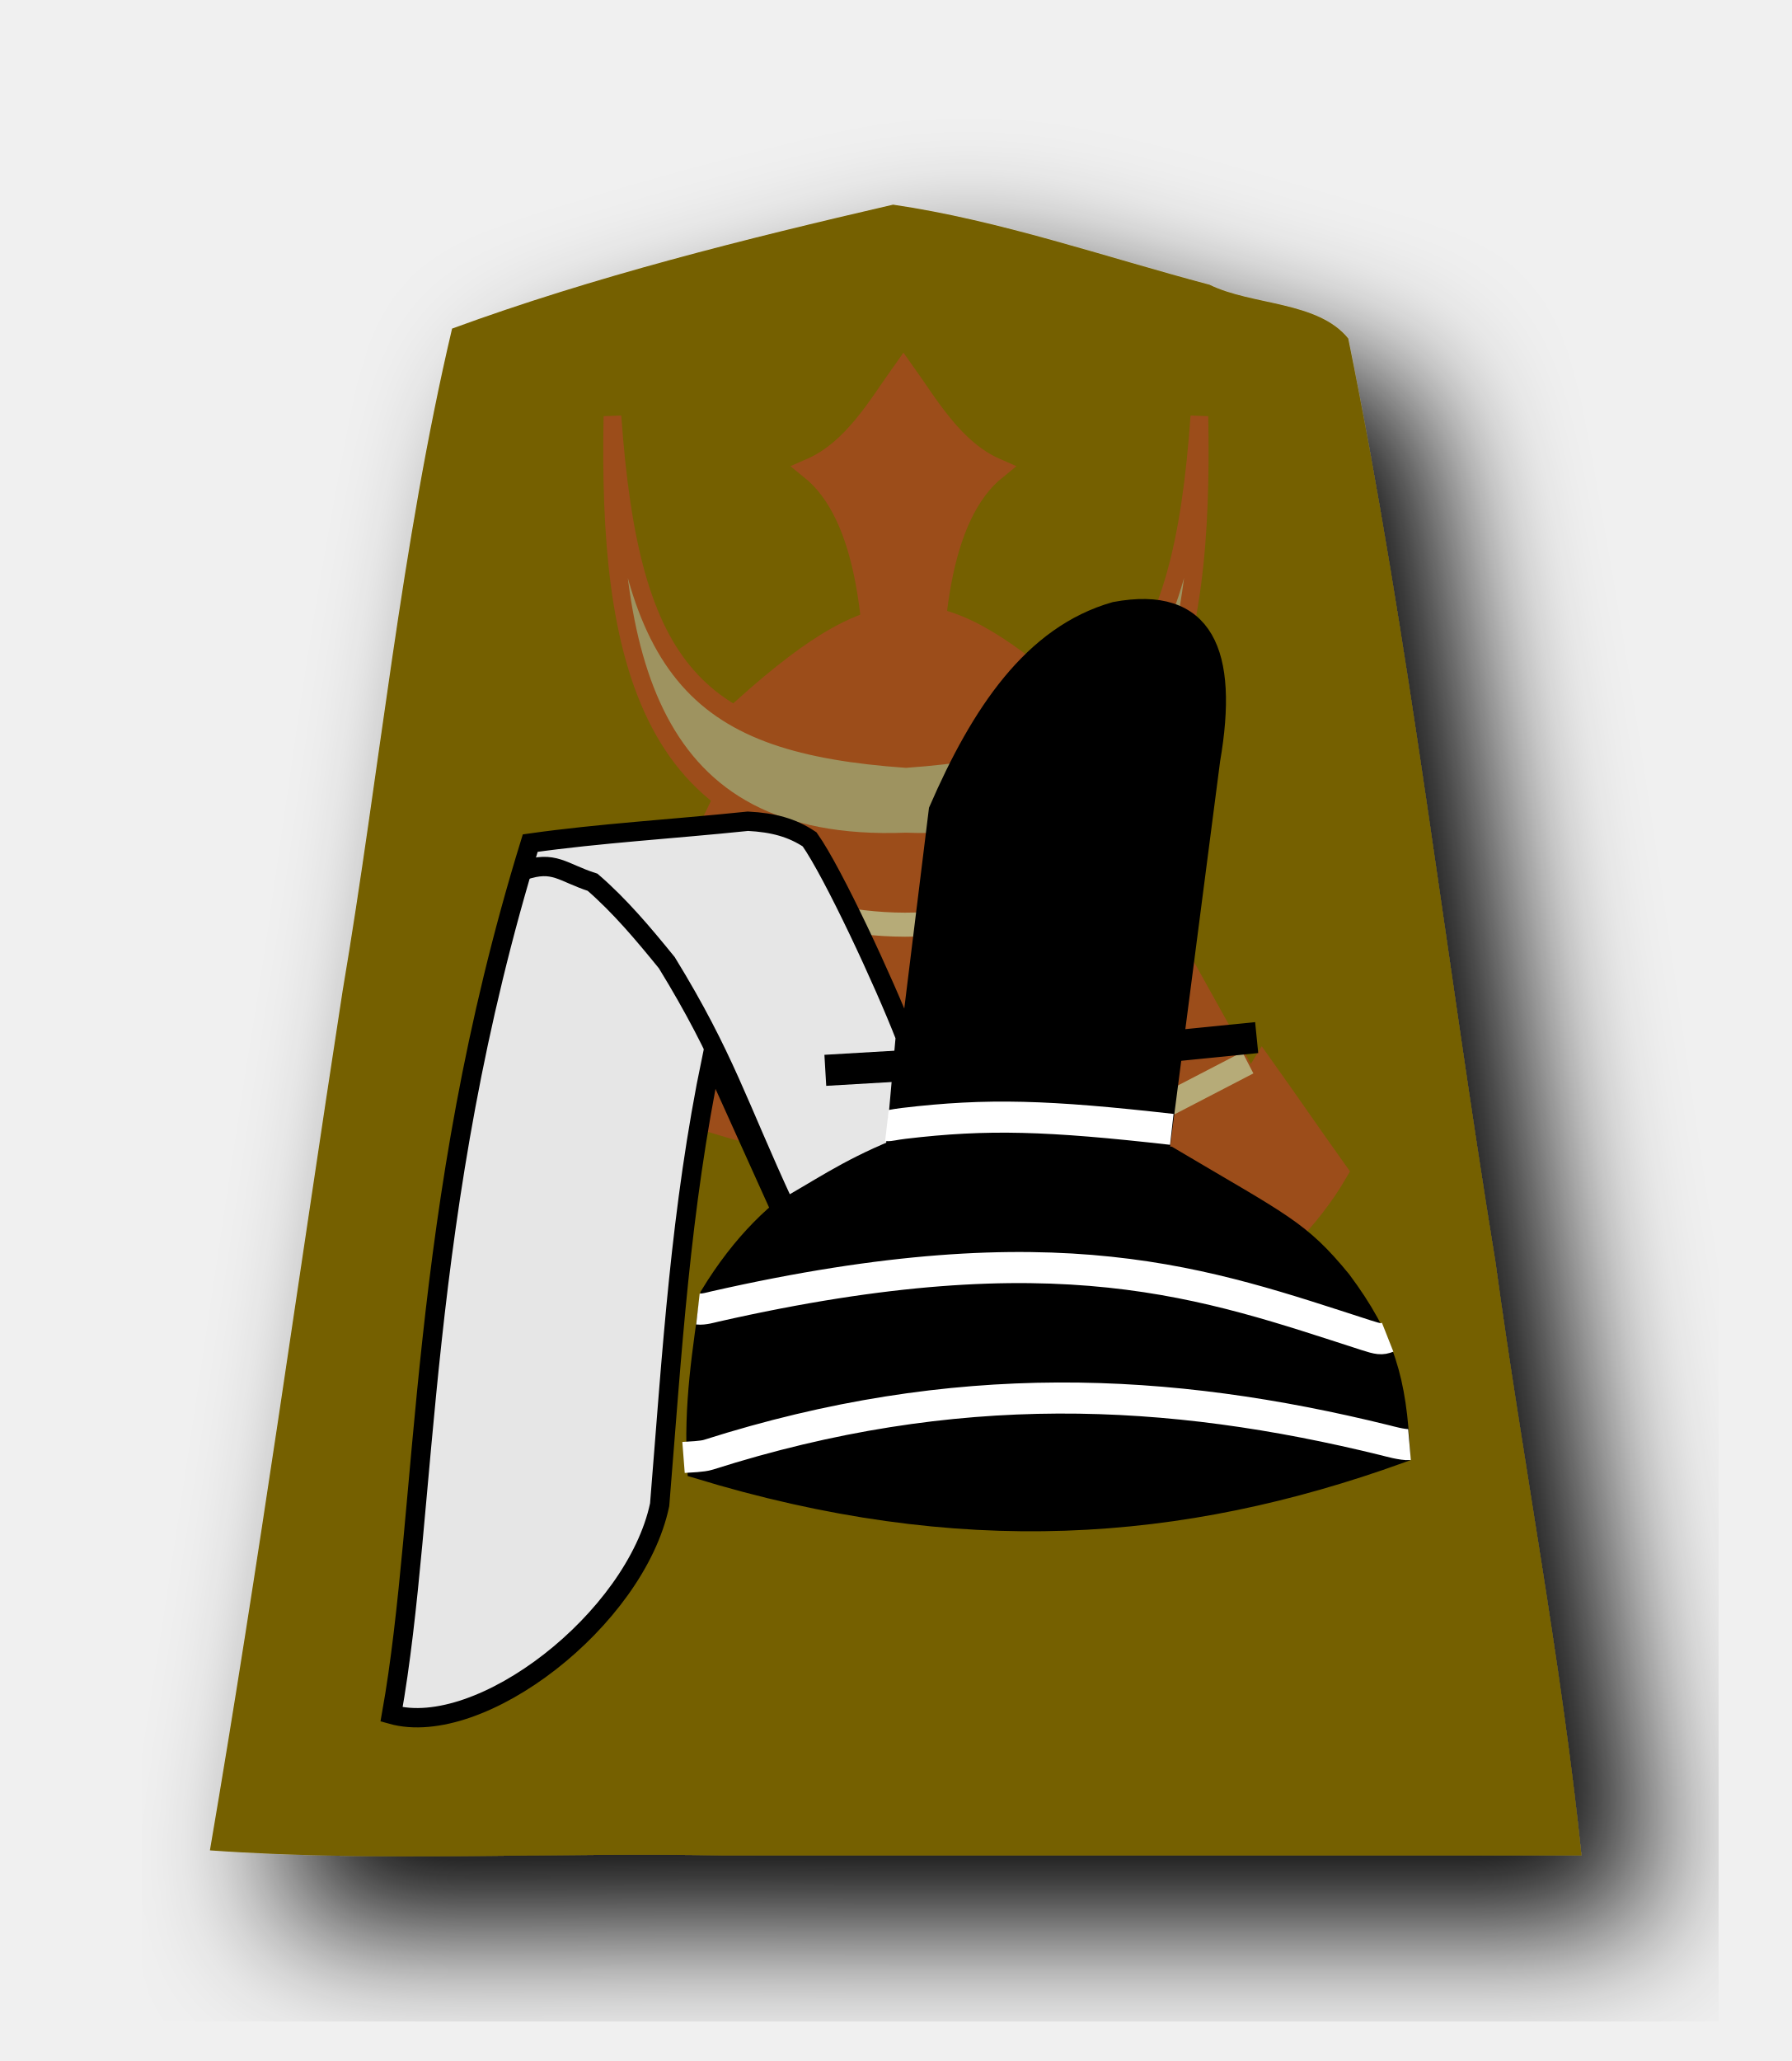
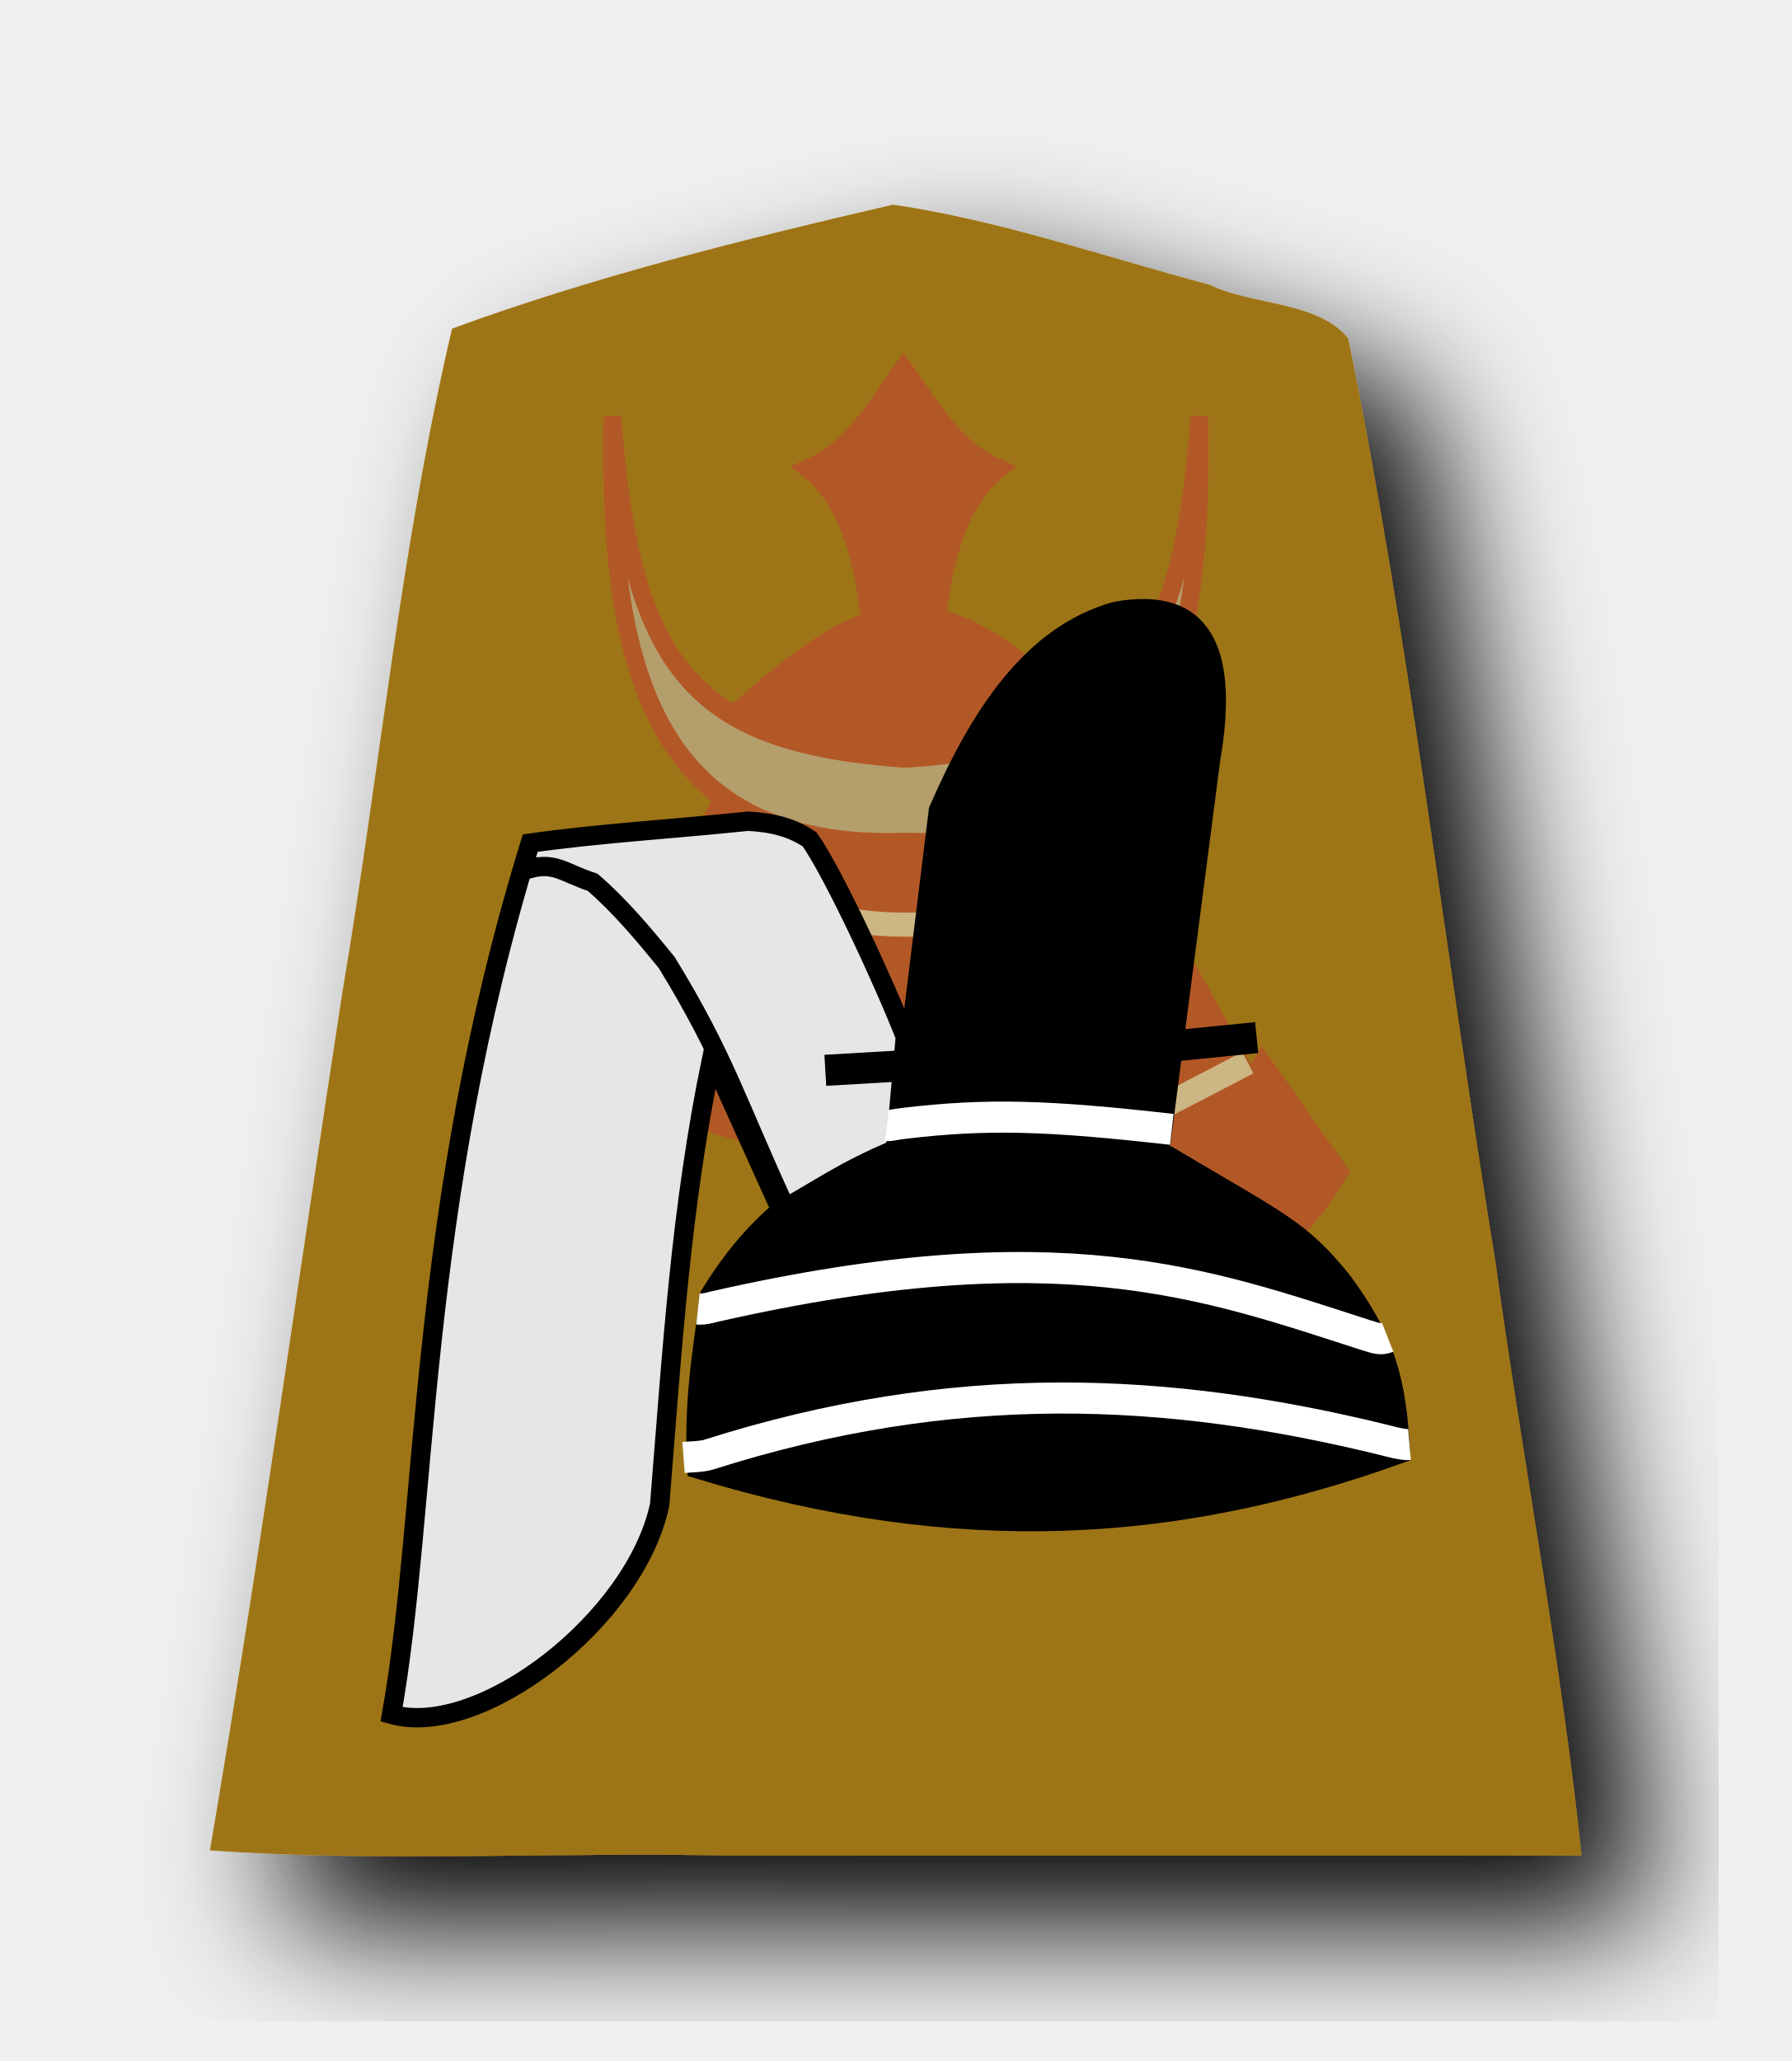
<svg xmlns="http://www.w3.org/2000/svg" width="52.157" height="60" version="1.1" id="svg1717">
  <defs id="defs1721">
    <filter style="color-interpolation-filters:sRGB" id="filter1552">
      <feFlood flood-opacity="0.498" flood-color="rgb(0,0,0)" result="flood" id="feFlood1542" />
      <feComposite in="flood" in2="SourceGraphic" operator="in" result="composite1" id="feComposite1544" />
      <feGaussianBlur in="composite1" stdDeviation="2.5" result="blur" id="feGaussianBlur1546" />
      <feOffset dx="4.57967e-15" dy="4.41314e-15" result="offset" id="feOffset1548" />
      <feComposite in="SourceGraphic" in2="offset" operator="over" result="composite2" id="feComposite1550" />
    </filter>
    <filter style="color-interpolation-filters:sRGB" id="filter1540">
      <feFlood flood-opacity="0.498" flood-color="rgb(0,0,0)" result="flood" id="feFlood1530" />
      <feComposite in="flood" in2="SourceGraphic" operator="in" result="composite1" id="feComposite1532" />
      <feGaussianBlur in="composite1" stdDeviation="2.5" result="blur" id="feGaussianBlur1534" />
      <feOffset dx="4.57967e-15" dy="4.41314e-15" result="offset" id="feOffset1536" />
      <feComposite in="SourceGraphic" in2="offset" operator="over" result="composite2" id="feComposite1538" />
    </filter>
    <filter id="drop-shadow-9">
      <feGaussianBlur in="SourceAlpha" result="blur" stdDeviation="2" id="feGaussianBlur5056" />
      <feOffset result="offsetBlur" dx="2" dy="2" id="feOffset5058" />
      <feBlend in="SourceGraphic" in2="offsetBlur" mode="normal" id="feBlend5060" />
    </filter>
    <filter id="drop-shadow-2">
      <feGaussianBlur in="SourceAlpha" result="blur" stdDeviation="2" id="feGaussianBlur6807" />
      <feOffset result="offsetBlur" dx="2" dy="2" id="feOffset6809" />
      <feBlend in="SourceGraphic" in2="offsetBlur" mode="normal" id="feBlend6811" />
    </filter>
    <filter id="drop-shadow-2-8">
      <feGaussianBlur in="SourceAlpha" result="blur" stdDeviation="2" id="feGaussianBlur6807-2" />
      <feOffset result="offsetBlur" dx="2" dy="2" id="feOffset6809-8" />
      <feBlend in="SourceGraphic" in2="offsetBlur" mode="normal" id="feBlend6811-0" />
    </filter>
    <filter id="drop-shadow-6">
      <feGaussianBlur in="SourceAlpha" result="blur" stdDeviation="2" id="feGaussianBlur5056-9" />
      <feOffset result="offsetBlur" dx="2" dy="2" id="feOffset5058-0" />
      <feBlend in="SourceGraphic" in2="offsetBlur" mode="normal" id="feBlend5060-9" />
    </filter>
  </defs>
  <filter id="drop-shadow">
    <feGaussianBlur in="SourceAlpha" result="blur" stdDeviation="2" id="feGaussianBlur1692" />
    <feOffset result="offsetBlur" dx="2" dy="2" id="feOffset1694" />
    <feBlend in="SourceGraphic" in2="offsetBlur" mode="normal" id="feBlend1696" />
  </filter>
  <g id="layer3">
-     <g transform="translate(36.9605,-0.2786773)" id="g5765" style="fill:#756001;fill-opacity:1;filter:url(#drop-shadow-6)">
-       <path d="m -10.96,6.237 c -4.319,1 -8.69,2.088 -12.838,3.608 -1.492,6.331 -2.103,12.88 -3.191,19.305 -1.285,8.332 -2.439,16.689 -3.86,24.997 4.847,0.346 10,0.05 14.963,0.148 H 9.085 c -0.585,-5.657 -1.718,-11.523 -2.502,-17.26 -1.462,-8.96 -2.486,-18.012 -4.288,-26.903 -0.885,-1.093 -2.799,-0.957 -4.037,-1.564 -3.053,-0.81 -6.099,-1.875 -9.218,-2.332 z" id="path5763" style="fill:#756001;fill-opacity:1" />
+     <g transform="translate(36.9605,-0.2786773)" id="g5765" style="fill:#9e7519;fill-opacity:1;filter:url(#drop-shadow-6)">
+       <path d="m -10.96,6.237 c -4.319,1 -8.69,2.088 -12.838,3.608 -1.492,6.331 -2.103,12.88 -3.191,19.305 -1.285,8.332 -2.439,16.689 -3.86,24.997 4.847,0.346 10,0.05 14.963,0.148 H 9.085 c -0.585,-5.657 -1.718,-11.523 -2.502,-17.26 -1.462,-8.96 -2.486,-18.012 -4.288,-26.903 -0.885,-1.093 -2.799,-0.957 -4.037,-1.564 -3.053,-0.81 -6.099,-1.875 -9.218,-2.332 z" id="path5763" style="fill:#9e7519;fill-opacity:1" />
    </g>
  </g>
  <g id="layer2">
    <g style="display:inline;opacity:0.469;stroke-width:1;stroke-miterlimit:4;stroke-dasharray:none" transform="matrix(0.7005504,0,0,0.7005504,-194.6918,-37.12504)" id="g4765-8">
      <g style="stroke-width:1;stroke-miterlimit:4;stroke-dasharray:none" id="g4749-0">
        <g style="stroke-width:1;stroke-miterlimit:4;stroke-dasharray:none" transform="translate(-0.1909194)" id="g4698-6">
          <g id="g4642-5" transform="translate(31.46625,-52.3259)" style="stroke:#000000;stroke-width:1;stroke-miterlimit:4;stroke-dasharray:none">
            <path transform="matrix(0.8817882,0,0,0.8893486,33.59414,15.21736)" id="path4543-7-5" d="m 282.83,136.555 c 0.204,-5.886 -0.282,-11.142 -3.009,-13.33 2.021,-0.874 3.211,-2.979 4.365,-4.579 1.153,1.599 2.344,3.705 4.365,4.579 -2.727,2.187 -3.213,7.444 -3.009,13.33 v 4e-5 c -0.479,0.154 -0.912,0.23 -1.356,0.233 -0.444,-0.003 -0.877,-0.079 -1.356,-0.233 z" style="fill:#c83737;stroke:#c83737;stroke-width:1;stroke-linecap:butt;stroke-linejoin:miter;stroke-miterlimit:4;stroke-dasharray:none;stroke-opacity:1" />
            <path id="path4545-5" d="M 97.159,111.627 C 94.395,233.017 116.773,335.819 275.143,330.702 433.513,335.819 455.891,233.017 453.127,111.627 442.062,243.914 401.615,279.031 275.143,286.665 148.672,279.031 108.224,243.914 97.159,111.627 Z" style="fill:#cccccc;stroke:#c83737;stroke-width:10.741;stroke-linecap:butt;stroke-linejoin:miter;stroke-miterlimit:4;stroke-dasharray:none;stroke-opacity:1" transform="matrix(0.06852995,0,0,0.08094496,265.4334,113.5891)" />
            <path id="path4555-4" d="m 166.796,305.119 -54.464,95.975 -8.754,-6.962 -40.59,61.713 -7.283,-9.989 c -17.702,21.022 -27.021,32.762 -44.724,53.783 14.216,20.56 44.129,49.69 71.961,55.397 13.293,-25.846 83.134,-195.794 102.034,-237.339 m 195.234,-12.578 54.464,95.975 8.754,-6.962 40.59,61.713 7.283,-9.989 c 17.702,21.022 27.021,32.762 44.724,53.783 -14.216,20.56 -44.129,49.69 -71.961,55.397 -13.293,-25.846 -83.134,-195.794 -102.034,-237.339" style="fill:#c83737;stroke:#c83737;stroke-width:13.427;stroke-linecap:butt;stroke-linejoin:miter;stroke-miterlimit:4;stroke-dasharray:none;stroke-opacity:1" transform="matrix(0.06852995,0,0,0.08094496,265.4334,113.5891)" />
            <path id="path4559-6" d="m 273.596,150.941 c 7.368,2.998 14.491,3.094 21.344,0 l -4.026,-11.426 c -4.026,1.6 -9.195,1.934 -13.229,-0.091 z" style="fill:#c83737;stroke:#c83737;stroke-width:0.985;stroke-linecap:butt;stroke-linejoin:miter;stroke-miterlimit:4;stroke-dasharray:none;stroke-opacity:1" />
            <path id="path4553-5" d="m 277.406,142.092 c 4.274,2.181 9.44,2.241 13.607,-0.031" style="fill:none;stroke:#ffffff;stroke-width:1;stroke-linecap:butt;stroke-linejoin:miter;stroke-miterlimit:4;stroke-dasharray:none;stroke-opacity:1" />
          </g>
          <path id="path4667-9" d="m 305.386,89.887 c 2.95,1.931 1.523,1.134 2.581,1.912 m 19.452,-2 c -2.95,1.931 -1.833,0.736 -2.891,1.514" style="fill:none;stroke:#ffffff;stroke-width:1;stroke-linecap:butt;stroke-linejoin:miter;stroke-miterlimit:4;stroke-dasharray:none;stroke-opacity:1" transform="translate(-0.7954951,2.740039)" />
          <path transform="translate(-2.069544,4.683662)" style="fill:none;stroke:#ffffff;stroke-width:1;stroke-linecap:butt;stroke-linejoin:miter;stroke-miterlimit:4;stroke-dasharray:none;stroke-opacity:1" d="m 303.464,92.473 4.109,2.132 m 24.463,-2.132 -4.109,2.132" id="path4676-2" />
          <path style="fill:none;stroke:#ffffff;stroke-width:1;stroke-linecap:butt;stroke-linejoin:miter;stroke-miterlimit:4;stroke-dasharray:none;stroke-opacity:1" d="m 305.437,99.101 4.505,-11.902 m 11.651,-0.223 4.25,12.266" id="path4684-3" />
        </g>
        <path id="path4726-6" d="m 308.939,82.397 c 5.872,-5.234 8.038,-4.799 13.62,0.085 -2.865,1.17 -3.08,1.033 -6.698,1.682 -2.515,-0.68 -0.546,-0.174 -3.609,-0.455 z" style="fill:#c83737;stroke:#c83737;stroke-width:1;stroke-linecap:butt;stroke-linejoin:miter;stroke-miterlimit:4;stroke-dasharray:none;stroke-opacity:1" />
      </g>
    </g>
  </g>
  <g id="layer1">
    <g style="display:inline" id="g10819-8-8" transform="matrix(-0.7041094,0,0,0.7041094,147.4267,-23.81551)">
      <g id="g2322-6-0" transform="matrix(1.333333,0,0,-1.333333,-0.7292818,396.8507)" style="display:inline;stroke-width:0.6;stroke-miterlimit:4;stroke-dasharray:none">
        <path id="path2304-3-5" d="m 118.608,240.095 2.675,-0.268" style="fill:none;stroke:#000000;stroke-width:0.964;stroke-linecap:butt;stroke-linejoin:miter;stroke-miterlimit:4;stroke-dasharray:none;stroke-opacity:1" />
        <g style="stroke-width:0.6;stroke-miterlimit:4;stroke-dasharray:none" id="g2320-0-8">
          <path id="path2306-6-0" d="m 114.124,227.219 c 6.709,0.471 12.996,0.068 22.131,7.8e-4 m -0.689,4.893 c -3.946,6.473 -10.013,4.359 -14.242,4.302 -3.534,-2.095 -4.053,-2.265 -5.348,-3.843 -1.369,-1.839 -1.717,-3.117 -1.827,-5.375 6.827,-2.46 13.65,-2.965 21.819,-0.47 0.125,2.005 -0.174,3.706 -0.402,5.386 z" style="fill:#000000;stroke:#000000;stroke-width:0.6;stroke-linecap:butt;stroke-linejoin:miter;stroke-miterlimit:4;stroke-dasharray:none;stroke-opacity:1" />
          <g style="stroke-width:1.554;stroke-miterlimit:4;stroke-dasharray:none" id="g2314-8-8" transform="matrix(0.3859882,0,0,-0.3859882,-313.6344,292.8076)">
            <g style="stroke-width:1.554;stroke-miterlimit:4;stroke-dasharray:none" id="g2312-7-7" transform="translate(29.31297,-3.810686)">
              <path id="path2310-0-0" d="m 1134.293,141.964 c 2.546,12.293 3.185,23.556 4.198,35.943 1.943,9.214 14.401,18.842 21.54,16.842 -2.932,-16.412 -2.032,-40.456 -11.142,-69.998 -5.61,-0.793 -11.377,-1.122 -17.493,-1.757 -2.038,0.106 -3.542,0.515 -4.954,1.455 -1.896,2.68 -6.004,11.521 -7.692,15.867 l 0.805,9.044 c 3.986,1.632 6.222,3.263 9.188,4.895 z" style="fill:#e6e6e6;stroke:#000000;stroke-width:1.554;stroke-linecap:butt;stroke-linejoin:miter;stroke-miterlimit:4;stroke-dasharray:none;stroke-opacity:1" />
              <path id="path2308-7-5" d="m 1128.508,153.787 c 3.687,-7.96 4.77,-11.874 9.407,-19.427 1.879,-2.316 3.789,-4.585 5.961,-6.462 2.47,-0.799 3.083,-1.784 5.553,-0.949" style="fill:none;stroke:#000000;stroke-width:1.554;stroke-linecap:butt;stroke-linejoin:miter;stroke-miterlimit:4;stroke-dasharray:none;stroke-opacity:1" />
            </g>
          </g>
          <path id="path2316-0-9" d="m 121.635,236.411 -1.596,12.295 c -0.575,3.328 0.189,5.118 2.961,4.602 2.554,-0.726 4.173,-3.159 5.478,-6.164 l 1.298,-10.541 c -4.459,0.424 -5.932,0.117 -8.14,-0.191 z" style="fill:#000000;stroke:#000000;stroke-width:0.6;stroke-linecap:butt;stroke-linejoin:miter;stroke-miterlimit:4;stroke-dasharray:none;stroke-opacity:1" />
          <path id="path2318-1-0" d="m 114.546,230.804 c 0.192,-0.076 0.282,-0.062 0.668,0.062 4.965,1.6 9.507,3.317 20.202,0.889 0.1,-0.023 0.344,-0.097 0.521,-0.077" style="fill:none;stroke:#ffffff;stroke-width:0.964;stroke-linecap:butt;stroke-linejoin:miter;stroke-miterlimit:4;stroke-dasharray:none;stroke-opacity:1" />
        </g>
        <path style="fill:none;stroke:#000000;stroke-width:0.964;stroke-linecap:butt;stroke-linejoin:miter;stroke-miterlimit:4;stroke-dasharray:none;stroke-opacity:1" d="m 126.314,239.412 5.672,-0.332" id="path2302-3-3" />
      </g>
      <path id="path2725-6-2" d="m 151.095,93.551 c 0.279,0.024 0.88,-0.147 1.001,-0.177 8.975,-2.211 17.801,-2.648 27.993,0.597 0.252,0.08 0.756,0.091 1.026,0.112" style="fill:none;stroke:#ffffff;stroke-width:1.285;stroke-linecap:butt;stroke-linejoin:miter;stroke-miterlimit:4;stroke-dasharray:none;stroke-opacity:1" />
      <path id="path2727-0-4" d="m 160.924,80.518 c 5.121,-0.58 7.63,-0.659 11.078,-0.248 0.44,0.052 0.574,0.107 0.703,0.092" style="fill:none;stroke:#ffffff;stroke-width:1.285;stroke-linecap:butt;stroke-linejoin:miter;stroke-miterlimit:4;stroke-dasharray:none;stroke-opacity:1" />
    </g>
  </g>
</svg>
